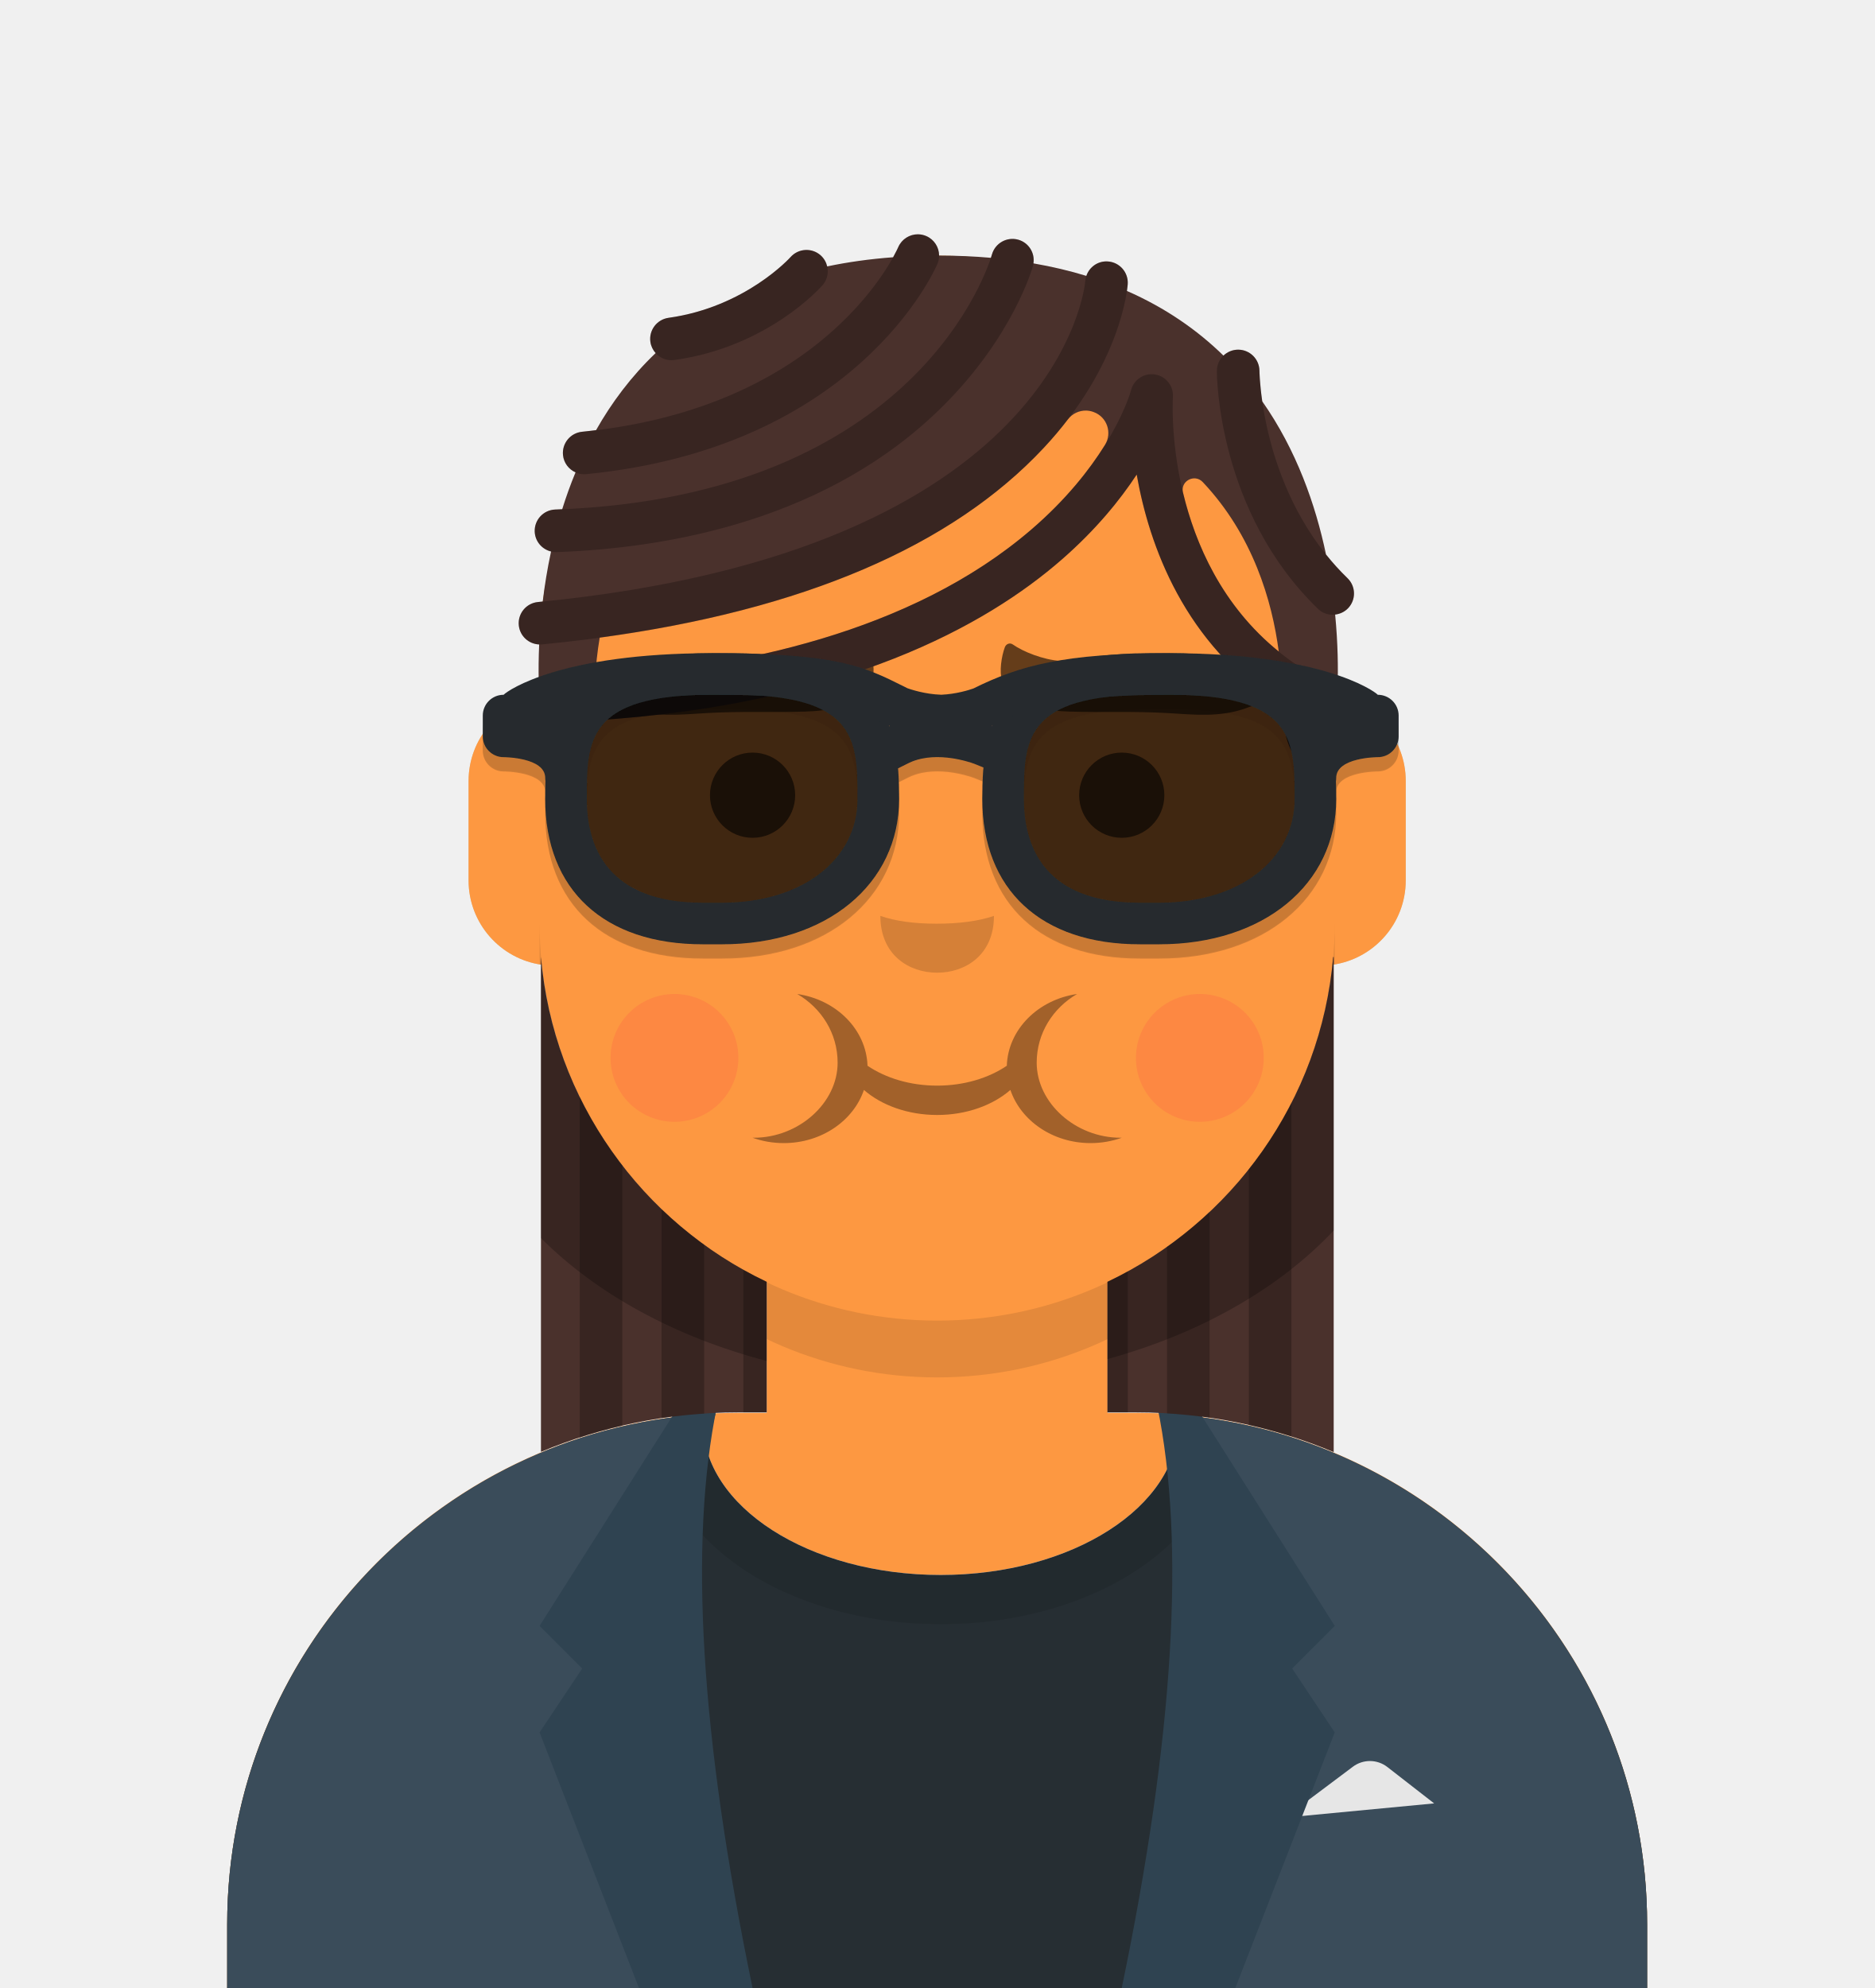
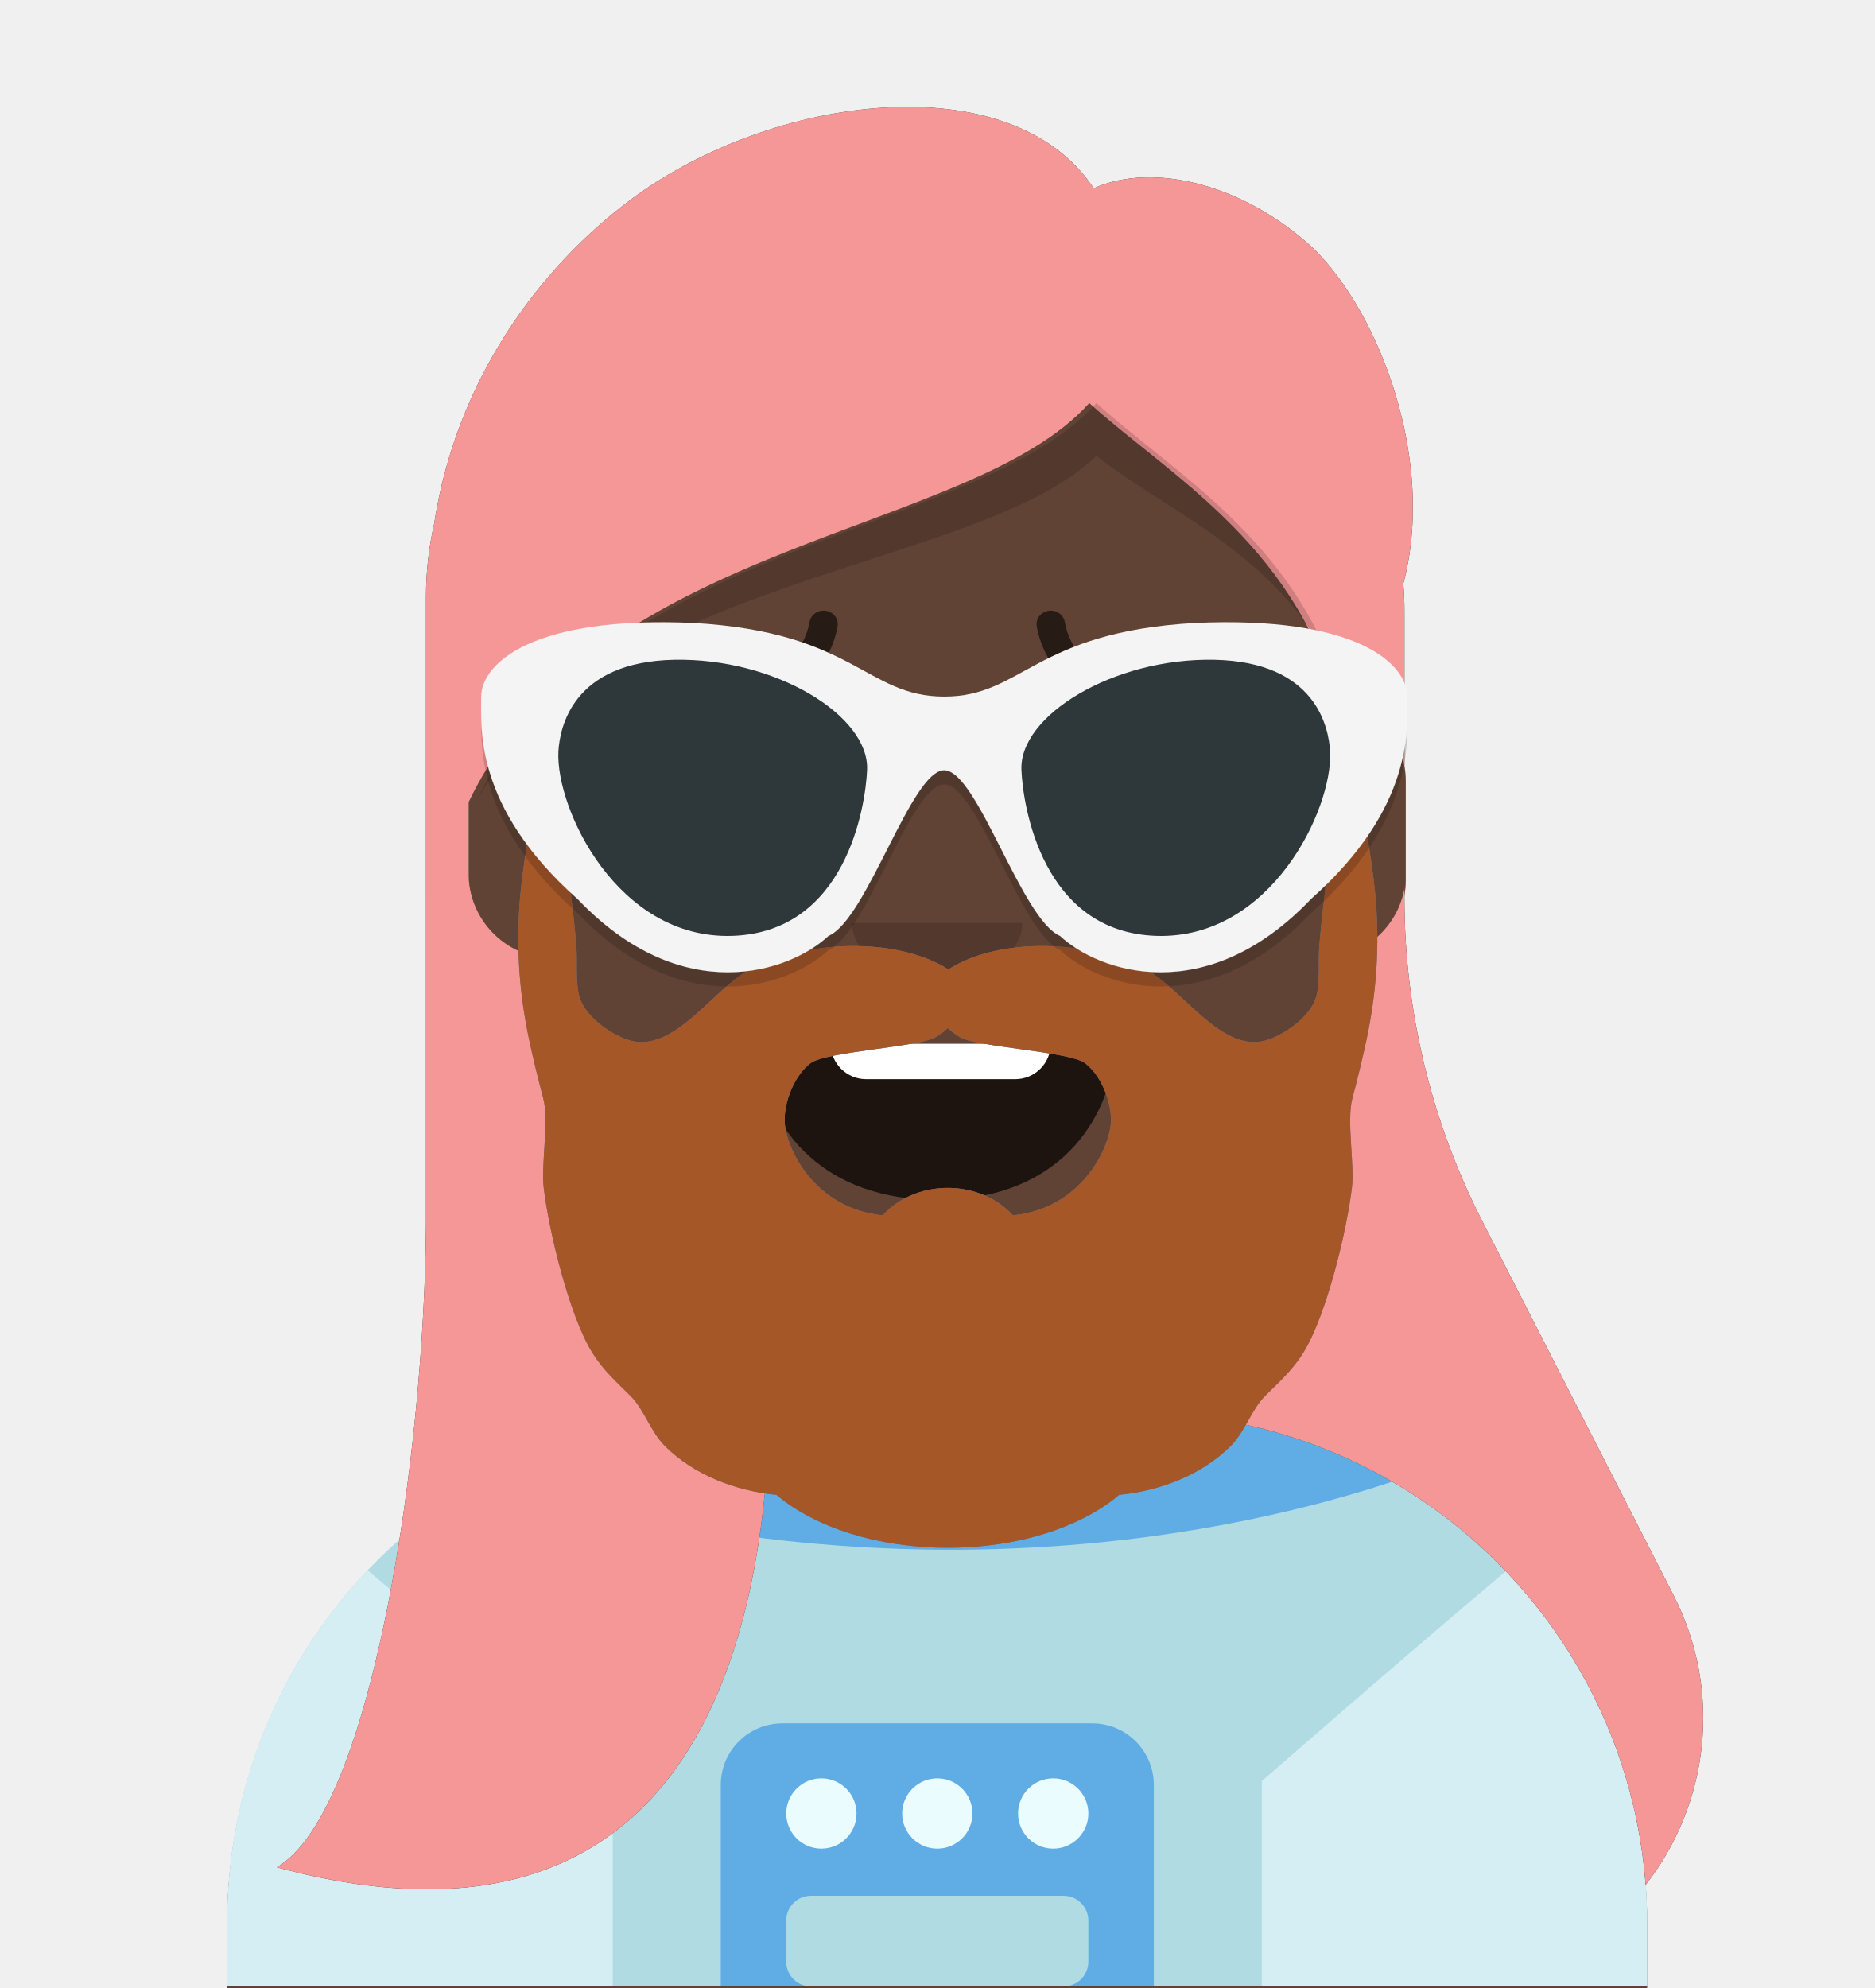
- <svg xmlns="http://www.w3.org/2000/svg" xmlns:xlink="http://www.w3.org/1999/xlink" width="264px" height="280px" viewBox="0 0 264 280" version="1.1">
+ <svg xmlns="http://www.w3.org/2000/svg" xmlns:ns2="http://design.blush" xmlns:xlink="http://www.w3.org/1999/xlink" width="264px" height="280px" viewBox="0 0 264 280" version="1.1">
  <defs>
    <path d="M100,0 C130.928,-5.68137151e-15 156,25.072 156,56 L156.001,62.166 C161.676,63.119 166,68.054 166,74 L166,88 C166,94.052 161.519,99.058 155.694,99.881 C153.628,119.686 141.238,136.422 124.001,144.61 L124,163 L128,163 C167.765,163 200,195.235 200,235 L200,244 L0,244 L0,235 C-4.86974701e-15,195.235 32.235,163 72,163 L76,163 L76,144.611 C58.763,136.422 46.372,119.687 44.305,99.881 C38.481,99.058 34,94.052 34,88 L34,74 C34,68.054 38.325,63.118 44,62.166 L44,56 C44,25.072 69.072,5.68137151e-15 100,0 Z" id="transparent_path-1" />
    <path d="M83,36.348 C83,52.629 105.162,65.828 132.5,65.828 C159.838,65.828 182,52.629 182,36.348 C182,34.985 181.845,33.645 181.544,32.331 C210.784,41.488 232,68.792 232,101.052 L232,110 L32,110 L32,101.052 C32,68.397 53.739,40.82 83.534,32.002 C83.182,33.421 83,34.871 83,36.348 Z" id="transparent_path-3" />
    <rect id="transparent_path-5" x="0" y="0" width="264" height="280" />
    <path d="M74,0 C114.869,0 148,33.131 148,74 L148,84.148 L148,197.608 C135.525,187.237 119.491,181 102,181 L102,181 L98,181 L98,162.611 C115.531,154.283 128.048,137.115 129.791,116.867 C135.569,116.002 140,111.019 140,105 L140,105 L140,92 C140,87.354 137.359,83.324 133.497,81.33 C132.724,81.05 131.952,80.748 131.181,80.426 C130.795,80.32 130.401,80.233 130,80.166 L130,80.166 L130,79.917 C117.224,74.234 104.878,63.071 96.11,47.885 C93.175,42.801 90.831,37.595 89.066,32.397 C80.431,42.941 67.745,53.602 52.342,62.495 C42.778,68.017 33.147,72.291 24,75.266 L24,137.247 C29.602,148.318 38.773,157.278 50,162.611 L50,162.611 L50,181 L46,181 C38.327,181 30.935,182.2 24,184.423 L24,230 C24,244.106 13.569,255.776 0,257.716 L0,74 C0,33.131 33.131,0 74,0 Z" id="transparent_path-7" />
  </defs>
  <g id="transparent_Avataaar/Default" stroke="none" stroke-width="1" fill="none" fill-rule="evenodd">
    <g id="transparent_Body" transform="translate(32, 36)">
      <mask id="transparent_mask-2" fill="white">
        <use xlink:href="#transparent_path-1" />
      </mask>
      <use fill="#D0C6AC" xlink:href="#transparent_path-1" />
-       <g id="transparent_Skin-Color" mask="url(#transparent_mask-2)" fill="#FD9841">
+       <g id="transparent_Skin-Color" mask="url(#transparent_mask-2)" fill="#614335">
        <g transform="translate(-32, 0)" id="transparent_Color">
          <rect x="0" y="0" width="264" height="244" />
        </g>
      </g>
      <path d="M44,94 C44,124.928 69.072,150 100,150 C130.928,150 156,124.928 156,94 L156,94 L156,102 C156,132.928 130.928,158 100,158 C69.072,158 44,132.928 44,102 Z" id="transparent_Neck-Shadow" fill-opacity="0.1" fill="#000000" mask="url(#transparent_mask-2)" />
    </g>
    <g id="transparent_Clothing" transform="translate(0, 170)">
-       <defs>
-         <path d="M67,1.348 C67,13.211 81.998,22.828 100.5,22.828 C119.002,22.828 134,13.211 134,1.348 C134,0.995 133.987,0.644 133.96,0.295 C170.936,3.325 200,34.294 200,72.052 L200,81 L0,81 L0,72.052 C-4.66584974e-15,33.952 29.593,2.764 67.047,0.219 C67.015,0.595 67,0.97 67,1.348 Z" id="blazer_shirt_path-1" />
-       </defs>
-       <g id="blazer_shirt_Clothing/Blazer-+-Shirt" stroke="none" stroke-width="1" fill="none" fill-rule="evenodd">
-         <g id="blazer_shirt_Shirt" transform="translate(32, 29)">
-           <mask id="blazer_shirt_mask-2" fill="white">
-             <use xlink:href="#blazer_shirt_path-1" />
-           </mask>
-           <use id="blazer_shirt_Clothes" fill="#E6E6E6" xlink:href="#blazer_shirt_path-1" />
-           <g id="blazer_shirt_Fabric-Color" mask="url(#blazer_shirt_mask-2)" fill="#262E33">
-             <g transform="translate(-32, -29)" id="blazer_shirt_🖍Color">
-               <rect x="0" y="0" width="264" height="110" />
-             </g>
-           </g>
-           <g id="blazer_shirt_Shadowy" opacity="0.6" mask="url(#blazer_shirt_mask-2)" fill="#000000" fill-opacity="0.16">
-             <g transform="translate(60, -25)" id="blazer_shirt_Hola-👋🏼">
-               <ellipse cx="40.5" cy="27.848" rx="39.635" ry="26.914" />
-             </g>
-           </g>
-         </g>
-         <g id="blazer_shirt_Blazer" transform="translate(32, 28)">
-           <path d="M64,40.5 C64,55.709 65.961,69.921 69.362,82.001 L0,82 L0,73.052 C-4.73779789e-15,34.365 30.512,2.804 68.785,1.122 C65.74,12.731 64,26.173 64,40.5 Z M200,73.052 L200,82 L131.638,82.001 C135.039,69.921 137,55.709 137,40.5 C137,26.194 135.265,12.771 132.229,1.174 C170.025,3.363 200,34.707 200,73.052 Z" id="blazer_shirt_Saco" fill="#3A4C5A" />
-           <path d="M149,58 L158.556,50.833 C159.999,49.751 161.988,49.768 163.412,50.876 L170,56 L170,56 L149,58 Z" id="blazer_shirt_Pocket-hanky" fill="#E6E6E6" />
-           <path d="M69,0 C65,19.333 66.667,46.667 74,82 L58,82 L44,46 L50,37 L44,31 L63,1 C65.028,0.369 67.028,0.036 69,0 Z" id="blazer_shirt_Wing" fill="#2F4351" />
-           <path d="M151,0 C147,19.333 148.667,46.667 156,82 L140,82 L126,46 L132,37 L126,31 L145,1 C147.028,0.369 149.028,0.036 151,0 Z" id="blazer_shirt_Wing" fill="#2F4351" transform="translate(141, 41) scale(-1, 1) translate(-141, -41) " />
+       <g id="astronaut_suit_Clothing/Astronaut suit" stroke="none" stroke-width="1" fill="none" fill-rule="evenodd">
+         <g id="astronaut_suit_Astronaut-suit" transform="translate(32, 22)">
+           <path d="M128,6.74 L124,6.74 L124.001,0.001 L76,0.001 L76,6.74 L72,6.74 C32.633,6.74 0.646,38.334 0.01,77.549 L-0,78.74 L-0,87.74 L200,87.74 L200,78.74 C200,38.975 167.765,6.74 128,6.74" id="astronaut_suit_Fill-1" fill="#B0DBE2" />
+           <path d="M180.225,29.205 C168.827,38.716 145.73,58.847 145.73,58.847 L145.73,87.74 L199.999,87.74 L199.999,78.74 C199.999,59.542 192.471,42.113 180.225,29.205" id="astronaut_suit_Fill-4" fill="#D4EEF4" />
+           <path d="M0.009,77.549 L0.001,78.74 L0.001,87.74 L54.31,87.74 L54.31,58.847 C54.31,58.847 31.178,38.686 19.791,29.184 C7.787,41.826 0.314,58.813 0.009,77.549" id="astronaut_suit_Fill-6" fill="#D4EEF4" />
+           <path d="M121.85,50.73 L78.189,50.73 C73.401,50.73 69.52,54.612 69.52,59.4 L69.52,87.774 L130.52,87.774 L130.52,59.4 C130.52,54.612 126.638,50.73 121.85,50.73" id="astronaut_suit_Fill-8" fill="#60ADE6" ns2:color="Top-500" />
+           <path d="M83.694,58.473 C80.96,58.473 78.745,60.689 78.745,63.422 C78.745,66.156 80.96,68.371 83.694,68.371 C86.427,68.371 88.642,66.156 88.642,63.422 C88.642,60.689 86.427,58.473 83.694,58.473" id="astronaut_suit_Fill-10" fill="#EBFCFF" />
+           <path d="M100.02,58.473 C97.287,58.473 95.071,60.689 95.071,63.422 C95.071,66.156 97.287,68.371 100.02,68.371 C102.753,68.371 104.969,66.156 104.969,63.422 C104.969,60.689 102.753,58.473 100.02,58.473" id="astronaut_suit_Fill-12" fill="#EBFCFF" />
+           <path d="M116.346,58.473 C113.614,58.473 111.397,60.689 111.397,63.422 C111.397,66.156 113.614,68.371 116.346,68.371 C119.08,68.371 121.296,66.156 121.296,63.422 C121.296,60.689 119.08,58.473 116.346,58.473" id="astronaut_suit_Fill-14" fill="#EBFCFF" />
+           <path d="M117.811,87.774 L82.229,87.774 C80.304,87.774 78.744,86.214 78.744,84.29 L78.744,78.497 C78.744,76.572 80.304,75.011 82.229,75.011 L117.811,75.011 C119.736,75.011 121.296,76.572 121.296,78.497 L121.296,84.29 C121.296,86.214 119.736,87.774 117.811,87.774" id="astronaut_suit_Fill-16" fill="#B0DBE2" />
+           <path d="M164.361,16.604 C153.687,10.344 141.267,6.741 128,6.741 L124,6.741 L124.001,-0 L76,-0 L76,6.741 L72,6.741 C59.006,6.741 46.827,10.2 36.303,16.221 C95.548,34.511 143.322,23.61 164.361,16.604" id="astronaut_suit_Fill-18" fill="#60ADE6" ns2:color="Top-500" />
        </g>
      </g>
    </g>
    <g id="transparent_Face" transform="translate(76, 82)" fill="#000000">
      <g id="transparent_Mouth" transform="translate(2, 52)">
-         <g id="eating_Mouth/Eating" stroke="none" stroke-width="1" fill="none" fill-rule="evenodd">
-           <g id="eating_Om-Nom-Nom" opacity="0.6" transform="translate(28, 6)" fill="#000000" fill-opacity="0.6">
-             <path d="M45.706,0 C42.34,1.959 40.02,5.495 40.02,9.677 C40.02,15.345 45.493,20.245 51.823,20.245 C51.882,20.245 51.941,20.245 52,20.244 C50.642,20.732 49.16,21 47.608,21 C42.286,21 37.787,17.847 36.314,13.514 C33.84,15.669 30.138,17.039 26,17.039 C21.862,17.039 18.16,15.669 15.685,13.513 C14.213,17.847 9.714,21 4.392,21 C2.84,21 1.358,20.732 0,20.244 C0.059,20.245 0.118,20.245 0.177,20.245 C6.507,20.245 11.98,15.345 11.98,9.677 C11.98,5.495 9.66,1.959 6.294,0 C11.792,0.797 16.017,4.995 16.191,10.105 C18.754,11.842 22.205,12.906 26,12.906 C29.795,12.906 33.246,11.842 35.81,10.106 C35.983,4.995 40.208,0.797 45.706,0 Z" id="eating_Delicious" />
-           </g>
-           <circle id="eating_Redish" fill-opacity="0.2" fill="#FF4646" cx="17" cy="15" r="9" />
-           <circle id="eating_Redish" fill-opacity="0.2" fill="#FF4646" cx="91" cy="15" r="9" />
+         <g id="big_smile_Mouth/Big Smile" stroke="none" stroke-width="1" fill="none" fill-rule="evenodd">
+           <path d="M29,15.609 C30.41,25.231 38.062,35 54,35 C69.938,35 77.646,25.183 79,14.739 C79.101,14.34 78.775,13 76.826,13 C56.838,13 41.74,13 31.174,13 C29.383,13 28.87,14.24 29,15.609 Z" id="big_smile_Mouth" fill-opacity=".7" fill="#000" />
+           <path d="M70,13 C70,15.761 67.761,18 65,18 L44,18 C41.239,18 39,15.761 39,13 L70,13 Z" id="big_smile_Path" fill="#FFF" />
        </g>
      </g>
      <g id="transparent_Nose" transform="translate(28, 40)" fill-opacity="0.16">
-         <g id="small_Nose/Small" stroke="none" stroke-width="1" fill="none" fill-rule="evenodd">
-           <path d="M20,7 C20,12.523 24.047,15 28,15 C31.953,15 36,12.523 36,7 C33.833,7.732 31.141,8.098 27.924,8.098 C24.741,8.098 22.099,7.732 20,7 Z" id="small_Nose" fill-opacity=".16" fill="#000" />
+         <g id="default_Nose/Default" stroke="none" stroke-width="1" fill="none" fill-rule="evenodd" fill-opacity="0.16">
+           <path d="M16,8 C16,12.418 21.373,16 28,16 L28,16 C34.627,16 40,12.418 40,8" id="default_Nose" fill="#000000" />
        </g>
      </g>
      <g id="transparent_Eyes" transform="translate(0, 8)">
-         <g id="default_Eyes/Default-😀" stroke="none" stroke-width="1" fill="none" fill-rule="evenodd" fill-opacity="0.6">
-           <circle id="default_Eye" fill="#000000" cx="30" cy="22" r="6" />
-           <circle id="default_Eye" fill="#000000" cx="82" cy="22" r="6" />
+         <g id="x_dizzy_Eyes/X-Dizzy-😵" stroke="none" stroke-width="1" fill="none" fill-rule="evenodd" fill-opacity="0.6">
+           <path d="M23.5,13.3 L29,18.799 L34.5,13.3 C34.9,12.9 35.6,12.9 36.1,13.3 L37.7,14.9 C38.1,15.3 38.1,16 37.7,16.5 L32.2,22 L37.7,27.5 C38.1,27.9 38.1,28.6 37.7,29.1 L36.1,30.7 C35.7,31.1 35,31.1 34.5,30.7 L29,25.2 L23.5,30.7 C23.1,31.1 22.4,31.1 21.9,30.7 L20.3,29.1 C19.9,28.7 19.9,28 20.3,27.5 L25.799,22 L20.3,16.5 C19.9,16 19.9,15.3 20.3,14.9 L21.9,13.3 C22.3,12.9 23,12.9 23.5,13.3 Z" id="x_dizzy_Eye" fill="#000000" fill-rule="nonzero" />
+           <path d="M77.5,13.3 L83,18.799 L88.5,13.3 C88.9,12.9 89.6,12.9 90.1,13.3 L91.7,14.9 C92.1,15.3 92.1,16 91.7,16.5 L86.2,22 L91.7,27.5 C92.1,27.9 92.1,28.6 91.7,29.1 L90.1,30.7 C89.7,31.1 89,31.1 88.5,30.7 L83,25.2 L77.5,30.7 C77.1,31.1 76.4,31.1 75.9,30.7 L74.3,29.1 C73.9,28.7 73.9,28 74.3,27.5 L79.799,22 L74.3,16.5 C73.9,16 73.9,15.3 74.3,14.9 L75.9,13.3 C76.3,12.9 77,12.9 77.5,13.3 Z" id="x_dizzy_Eye" fill="#000000" fill-rule="nonzero" />
        </g>
      </g>
      <g id="transparent_Eyebrow" fill-opacity="0.6">
-         <g id="flat_natural_Eyebrow/Natural/Flat-Natural" stroke="none" stroke-width="1" fill="none" fill-rule="evenodd" fill-opacity="0.6">
-           <path d="M38.569,10.702 C33.587,11.238 28.655,11.134 23.656,11.101 C19.823,11.076 15.92,10.689 12.325,12.509 C11.636,12.857 7.877,14.945 8.003,16.011 C8.104,16.863 12.013,18.064 12.717,18.284 C16.428,19.445 19.924,18.928 23.687,18.57 C28.302,18.132 32.914,18.175 37.532,17.874 C40.642,17.672 45.422,16.977 46.829,13.148 C47.253,11.995 46.815,9.734 46.307,8.506 C46.105,8.018 45.563,7.85 45.169,8.149 C43.756,9.222 40.985,10.443 38.569,10.702" id="flat_natural_Fill-10" fill="#000000" transform="translate(27.5, 13.5) rotate(2) translate(-27.5, -13.5) " />
-           <path d="M95.569,10.702 C90.587,11.238 85.655,11.134 80.656,11.101 C76.823,11.076 72.92,10.689 69.325,12.509 C68.636,12.857 64.877,14.945 65.003,16.011 C65.104,16.863 69.013,18.064 69.717,18.284 C73.428,19.445 76.924,18.928 80.687,18.57 C85.302,18.132 89.914,18.175 94.532,17.874 C97.642,17.672 102.422,16.977 103.829,13.148 C104.253,11.995 103.815,9.734 103.307,8.506 C103.105,8.018 102.563,7.85 102.169,8.149 C100.756,9.222 97.985,10.443 95.569,10.702" id="flat_natural_Fill-10" fill="#000000" transform="translate(84.5, 13.5) scale(-1, 1) rotate(2) translate(-84.5, -13.5) " />
+         <g id="sad_concerned_Eyebrow/Outline/Sad-Concerned" stroke="none" stroke-width="1" fill="none" fill-rule="evenodd" fill-opacity="0.6">
+           <path d="M15.973,19.409 C17.452,11.02 30.062,5.228 39.211,8.977 C40.225,9.393 41.402,8.946 41.838,7.978 C42.274,7.01 41.805,5.889 40.79,5.473 C29.346,0.783 13.955,7.852 12.028,18.776 C11.845,19.815 12.579,20.799 13.669,20.973 C14.758,21.148 15.789,20.448 15.973,19.409 Z" id="sad_concerned_Eyebrow" fill="#000000" fill-rule="nonzero" transform="translate(27.00041, 12.5) scale(-1, -1) translate(-27.00041, -12.5) " />
+           <path d="M73.973,19.409 C75.452,11.02 88.062,5.228 97.211,8.977 C98.225,9.393 99.402,8.946 99.838,7.978 C100.274,7.01 99.805,5.889 98.79,5.473 C87.346,0.783 71.955,7.852 70.028,18.776 C69.845,19.815 70.579,20.799 71.669,20.973 C72.758,21.148 73.789,20.448 73.973,19.409 Z" id="sad_concerned_Eyebrow" fill="#000000" fill-rule="nonzero" transform="translate(85.00041, 12.5) scale(1, -1) translate(-85.00041, -12.5) " />
        </g>
      </g>
    </g>
    <g id="transparent_Top">
-       <defs id="twist_long_hair_2_defs6">
-         <filter id="twist_long_hair_2_hairstyletwist-long-hair-2-filter-3">
-           <feColorMatrix in="SourceGraphic" values="0 0 0 0 0 0 0 0 0 0 0 0 0 0 0 0 0 0 0.24 0" id="twist_long_hair_2_feColorMatrix2" />
-         </filter>
-         <path d="M264,0 L264,280 L232,280 L232,271 C232,231.235 199.765,199 160,199 L160,199 L156,199 L156.001,180.61 C173.531,172.282 186.048,155.114 187.791,134.867 C193.569,134.003 198,129.019 198,123 L198,123 L198,110 C198,104.054 193.676,99.119 188.001,98.166 L188,92 C188,61.072 162.928,36 132,36 C101.072,36 76,61.072 76,92 L76,92 L76,98.166 C70.325,99.118 66,104.054 66,110 L66,110 L66,123 C66,129.019 70.431,134.003 76.209,134.867 C77.952,155.115 90.469,172.283 108,180.611 L108,199 L104,199 C64.633,199 32.645,230.594 32.01,269.809 L32,271 L32,280 L0,280 L0,0 L264,0 Z" id="twist_long_hair_2_hairstyletwist-long-hair-2-path-1" />
+       <defs>
+         <path d="M115.047,11.522 C123.697,7.681 136.518,11.182 146,20 C155.566,29.416 163.201,50.2 158.657,67.207 C158.762,68.471 158.815,69.75 158.815,71.041 L158.815,92.892 C157.934,87.918 153.989,84.003 149,83.166 L149,83 C142.963,61.462 125.227,51.578 114.427,41.775 C97.707,60.484 45.874,60.736 27.545,96.893 L27,98 L27,108 C27,114.019 31.431,119.003 37.209,119.867 C38.952,140.115 51.469,157.283 69,165.611 L68.999,166 C68.999,166 69,166 69,166 C71.93,209.855 62.358,264.797 0,248 C13.642,240.016 20.847,188.781 21.001,157.287 L21,69.046 C21,65.518 21.397,62.082 22.15,58.781 C25.201,38.737 36.773,22.813 50,13 C69.905,-1.76 103.442,-6.018 115.047,11.522 Z M158.815,110.108 L158.815,111.47 C158.815,127.299 162.573,142.901 169.778,156.994 L196.727,209.701 C203.69,223.321 201.645,239.175 192.789,250.471 C189.995,213.661 159.522,184.587 122.135,184.009 L121,184 L117,183.999 L117.001,165.61 C134.531,157.282 147.048,140.115 148.791,119.868 C153.877,119.107 157.921,115.152 158.815,110.108 Z" id="straight_1_path-1" />
      </defs>
-       <g id="twist_long_hair_2_Hairstyle/Twist Long hair 2" stroke="none" stroke-width="1" fill="none" fill-rule="evenodd" transform="translate(-1, 0)">
-         <g id="twist_long_hair_2_template-for-hairstyles" opacity=".184" transform="translate(1, 0)">
-           <mask id="twist_long_hair_2_hairstyletwist-long-hair-2-mask-2" fill="#fff">
-             <use xlink:href="#twist_long_hair_2_hairstyletwist-long-hair-2-path-1" id="twist_long_hair_2_use8" />
+       <g id="straight_1_Top/Long-Hair/Straight" stroke="none" stroke-width="1" fill="none" fill-rule="evenodd">
+         <g id="straight_1_Hair" transform="translate(39, 15)">
+           <mask id="straight_1_mask-2" fill="white">
+             <use xlink:href="#straight_1_path-1" />
          </mask>
-           <g id="twist_long_hair_2_Mask-Hair" />
-         </g>
-         <path id="twist_long_hair_2_Hair-Color" d="M 56.801 0.801 C 55.634 0.792 54.517 1.47 54.021 2.605 C 53.967 2.73 53.732 3.244 53.295 4.033 C 49.988 4.278 46.898 4.716 44.01 5.322 C 43.872 4.734 43.563 4.179 43.076 3.75 C 41.835 2.659 39.94 2.78 38.844 4.016 C 38.782 4.086 32.49 11.056 21.666 12.564 C 20.025 12.792 18.878 14.308 19.107 15.949 C 19.192 16.561 19.464 17.099 19.846 17.527 C 16.389 20.83 13.637 24.524 11.457 28.381 C 10.804 28.461 10.158 28.545 9.488 28.611 C 7.839 28.774 6.636 30.244 6.799 31.893 C 6.908 33.004 7.613 33.902 8.564 34.328 C 7.846 36.057 7.225 37.795 6.686 39.521 C 6.359 39.535 6.038 39.552 5.707 39.564 C 4.052 39.622 2.756 41.011 2.814 42.668 C 2.863 44.046 3.838 45.167 5.117 45.473 C 4.589 47.917 4.211 50.284 3.943 52.521 C 3.715 52.543 3.496 52.571 3.268 52.592 C 1.619 52.753 0.412 54.218 0.572 55.867 C 0.719 57.38 1.966 58.511 3.443 58.566 C 3.358 60.459 3.348 62.158 3.377 63.615 C 1.743 63.683 0.459 65.046 0.5 66.688 C 0.544 68.344 1.899 69.641 3.578 69.609 C 3.676 69.606 3.771 69.601 3.869 69.598 C 5.349 77.451 10.11 77.348 11.076 69.275 C 46.506 67.037 66.444 55.878 77.084 46.578 C 81.877 42.39 85.254 38.224 87.607 34.641 C 89.339 44.518 94.27 58.576 108.072 67.246 C 108.414 76.853 113.383 77.976 115.207 70.633 L 115.211 70.633 C 116.369 70.633 117.471 69.957 117.963 68.828 C 118.625 67.309 117.93 65.543 116.412 64.881 C 116.235 64.803 116.072 64.717 115.898 64.639 C 115.985 62.051 115.957 58.479 115.557 54.355 C 116.221 54.278 116.865 53.996 117.367 53.479 C 118.52 52.289 118.49 50.389 117.301 49.236 C 116.194 48.163 115.188 47.045 114.271 45.902 C 112.794 38.861 110.096 31.179 105.289 24.324 C 104.919 21.759 104.896 20.123 104.895 20.047 C 104.893 18.391 103.551 17.049 101.895 17.049 C 101.092 17.049 100.364 17.37 99.826 17.885 C 96.165 14.306 91.69 11.174 86.229 8.777 C 86.311 8.223 86.337 7.89 86.342 7.818 C 86.452 6.165 85.202 4.735 83.549 4.625 C 82.154 4.525 80.939 5.399 80.516 6.658 C 78.186 5.943 75.701 5.353 73.059 4.895 C 73.286 3.419 72.394 1.977 70.922 1.561 C 69.33 1.113 67.674 2.04 67.221 3.629 C 67.199 3.703 67.148 3.869 67.068 4.111 C 64.747 3.907 62.317 3.8 59.773 3.797 C 59.772 2.638 59.095 1.537 57.963 1.047 C 57.584 0.883 57.19 0.804 56.801 0.801 z M 80.498 25.629 C 80.828 25.637 81.161 25.697 81.484 25.814 C 81.504 25.821 81.523 25.829 81.543 25.836 C 83.436 26.524 84.19 28.777 83.125 30.486 C 80.985 33.918 77.704 38.132 72.771 42.375 C 55.824 56.951 31.291 61.896 11.336 63.242 C 11.434 61.545 11.627 59.641 11.969 57.604 C 40.514 53.741 61.562 44.763 74.555 30.836 C 75.804 29.497 76.917 28.171 77.914 26.869 C 78.541 26.051 79.508 25.604 80.498 25.629 z M 95.938 35.188 C 96.282 35.233 96.623 35.393 96.908 35.695 C 103.974 43.179 106.68 52.426 107.613 59.562 C 99.596 53.072 95.853 44.376 94.125 37.164 C 93.834 35.951 94.903 35.052 95.938 35.188 z M 3.695 102.596 L 3.695 172.289 C 12.246 168.707 21.635 166.729 31.486 166.729 L 35.486 166.729 L 35.486 148.34 C 17.955 140.012 5.438 122.844 3.695 102.596 z M 115.279 102.596 C 113.536 122.843 101.018 140.01 83.488 148.338 L 83.486 166.729 L 87.486 166.729 C 97.366 166.729 106.781 168.722 115.352 172.322 L 115.352 102.596 L 115.279 102.596 z " transform="translate(73.5,32.2)" fill="#4A312C" />
-         <path d="m 82.656,202.479 c 1.964,-0.641 3.965,-1.196 6,-1.668 v -36.673 c -2.309,-2.987 -4.326,-6.212 -6,-9.635 z" id="twist_long_hair_2_Fill-8" fill-opacity="0.24" fill="#000000" />
-         <path d="m 105.703,198.928 h 3.285 v -18.389 c -1.116,-0.53 -2.211,-1.097 -3.285,-1.697 z" id="twist_long_hair_2_Fill-10" fill-opacity="0.24" fill="#000000" />
-         <path d="m 100.18,175.309 c -2.115,-1.531 -4.122,-3.203 -6,-5.008 v 29.435 c 1.973,-0.297 3.978,-0.496 6,-0.63 z" id="twist_long_hair_2_Fill-12" fill-opacity="0.24" fill="#000000" />
-         <path d="m 159.853,179.069 c -0.939,0.516 -1.894,1.009 -2.865,1.47 l -0.001,18.389 h 2.866 z" id="twist_long_hair_2_Fill-14" fill-opacity="0.24" fill="#000000" />
-         <path d="m 171.376,199.685 v -28.994 c -1.882,1.772 -3.887,3.416 -6,4.917 v 23.467 c 2.023,0.122 4.025,0.324 6,0.61" id="twist_long_hair_2_Fill-16" fill-opacity="0.24" fill="#000000" />
-         <path d="m 182.9,155.331 c -1.693,3.32 -3.705,6.448 -6,9.345 v 36.042 c 2.033,0.459 4.036,0.996 6,1.624 z" id="twist_long_hair_2_Fill-18" fill-opacity="0.24" fill="#000000" />
-         <path d="m 108.987,191.684 v -11.145 c -17.531,-8.328 -30.048,-25.496 -31.791,-45.744 v 39.588 c 7.804,7.823 18.857,13.919 31.791,17.301" id="twist_long_hair_2_Fill-20" fill-opacity="0.24" fill="#000000" />
-         <path d="m 188.851,173.315 v -38.52 h -0.072 c -1.743,20.248 -14.261,37.416 -31.791,45.744 v 10.876 c 13.094,-3.589 24.207,-9.963 31.863,-18.1" id="twist_long_hair_2_Fill-22" fill-opacity="0.24" fill="#000000" />
-         <path d="m 189.911,97.081 c -25.209,-10.982 -23.775,-39.972 -23.702,-41.196 0.097,-1.544 -0.998,-2.902 -2.526,-3.144 -1.532,-0.246 -2.992,0.722 -3.376,2.22 -0.026,0.097 -2.63,9.807 -14.035,19.615 -19.268,16.573 -48.347,20.695 -69.349,21.235 -1.657,0.042 -2.965,1.42 -2.923,3.076 0.044,1.656 1.398,2.954 3.077,2.922 40.156,-1.032 62.138,-13.093 73.506,-23.029 4.793,-4.189 8.171,-8.356 10.524,-11.938 1.96,11.181 8.015,27.727 26.408,35.74 0.39,0.17 0.796,0.25 1.196,0.25 1.158,0 2.261,-0.673 2.752,-1.802 0.662,-1.519 -0.033,-3.287 -1.552,-3.949" id="twist_long_hair_2_path26" fill-opacity="0.24" fill="#000000" />
-         <path d="m 77.055,90.777 c 0.097,0 0.195,-0.004 0.293,-0.014 32.718,-3.178 56.507,-12.507 70.706,-27.727 10.915,-11.7 11.758,-22.562 11.788,-23.018 0.11,-1.654 -1.14,-3.083 -2.793,-3.194 -1.662,-0.118 -3.084,1.14 -3.193,2.793 -0.026,0.38 -3.389,38.016 -77.088,45.174 -1.649,0.16 -2.856,1.627 -2.695,3.276 0.15,1.55 1.456,2.71 2.982,2.71" id="twist_long_hair_2_path28" fill-opacity="0.24" fill="#000000" />
-         <path d="m 79.312,77.763 c 0.036,0 0.072,0 0.107,-0.002 15.993,-0.564 38.427,-4.604 54.487,-20.652 9.745,-9.736 12.48,-19.259 12.592,-19.659 0.444,-1.593 -0.486,-3.24 -2.077,-3.688 -1.591,-0.449 -3.247,0.479 -3.7,2.067 -0.398,1.393 -10.337,34.131 -61.513,35.936 -1.656,0.058 -2.951,1.448 -2.892,3.104 0.057,1.62 1.388,2.894 2.996,2.894" id="twist_long_hair_2_path30" fill-opacity="0.24" fill="#000000" />
-         <g filter="url(#twist_long_hair_2_hairstyletwist-long-hair-2-filter-3)" id="twist_long_hair_2_Group-12" transform="translate(74,32)">
-           <g transform="translate(6,0.6103)" id="twist_long_hair_2_g34">
-             <path d="m 3.28,34.187 c 0.098,0 0.198,-0.004 0.298,-0.015 37.976,-3.744 49.005,-28.553 49.456,-29.608 0.65,-1.519 -0.054,-3.273 -1.571,-3.928 -1.515,-0.656 -3.28,0.045 -3.941,1.559 -0.403,0.922 -10.253,22.627 -44.533,26.007 -1.649,0.162 -2.854,1.631 -2.691,3.279 0.152,1.549 1.458,2.706 2.982,2.706" id="twist_long_hair_2_path32" fill="#351f0d" />
+           <use fill="#272C2E" xlink:href="#straight_1_path-1" />
+           <g id="straight_1_Hair-Color" mask="url(#straight_1_mask-2)" fill="#F59797">
+             <g transform="translate(-39, -15)" id="straight_1_Color">
+               <rect x="0" y="0" width="264" height="280" />
+             </g>
          </g>
        </g>
-         <path d="m 95.575,50.736 c 0.138,0 0.277,-0.01 0.418,-0.029 13.121,-1.828 20.552,-10.18 20.862,-10.535 1.087,-1.245 0.96,-3.129 -0.28,-4.222 -1.241,-1.09 -3.135,-0.97 -4.231,0.265 -0.062,0.071 -6.355,7.042 -17.179,8.549 -1.641,0.229 -2.786,1.744 -2.557,3.386 0.209,1.5 1.494,2.586 2.967,2.586" id="twist_long_hair_2_Fill-13" fill-opacity="0.24" fill="#000000" />
-         <path d="m 188.713,86.59 c 0.783,0 1.565,-0.305 2.154,-0.912 1.154,-1.19 1.123,-3.089 -0.066,-4.242 -12.174,-11.801 -12.404,-28.94 -12.406,-29.19 -0.002,-1.656 -1.345,-2.996 -3,-2.996 -1.658,0 -3,1.343 -3,3 0,0.804 0.162,19.857 14.23,33.494 0.583,0.565 1.336,0.846 2.088,0.846" id="twist_long_hair_2_Fill-15" fill-opacity="0.24" fill="#000000" />
-         <g id="twist_long_hair_2_Facial-Hair" transform="translate(49, 72)" />
-         <g id="twist_long_hair_2_Accessory" transform="translate(62, 85)">
+         <path d="M188.685,96.921 L188.952,97.836 L188.761,97.268 C182.509,79.124 165.091,72.606 154.43,64.208 C137.535,80.607 84.823,80.665 67,113 C84.823,75.738 137.539,75.673 154.432,56.775 C165.044,66.413 182.367,76.129 188.685,96.921 Z M188.952,97.836 L188.959,97.857 L189,98 L189,98 L188.952,97.836 Z" id="straight_1_Shadow" fill-opacity="0.16" fill="#000000" />
+         <g id="straight_1_Facial-Hair" transform="translate(49, 72)">
          <defs>
-             <filter x="-3.1%" y="-9.8%" width="106.2%" height="119.5%" filterUnits="objectBoundingBox" id="wayfarers_filter-1">
+             <path d="M65.18,77.737 C67.363,76.105 80.407,75.479 82.758,74.089 C83.492,73.655 84.061,73.216 84.5,72.78 C84.939,73.216 85.509,73.655 86.242,74.089 C88.593,75.479 101.637,76.105 103.82,77.737 C106.03,79.391 107.644,83.185 107.467,86.151 C107.255,89.71 103.361,98.203 93.672,99.181 C91.558,96.828 88.237,95.31 84.5,95.31 C80.763,95.31 77.442,96.828 75.328,99.181 C65.639,98.203 61.745,89.71 61.533,86.151 C61.357,83.185 62.97,79.391 65.18,77.737 M103.142,94.906 C103.143,94.906 103.145,94.905 103.146,94.905 C103.144,94.905 103.143,94.906 103.142,94.906 M65.845,94.901 C65.849,94.903 65.857,94.906 65.862,94.908 C65.857,94.906 65.851,94.903 65.845,94.901 M144.863,55.985 C144.474,50.03 143.278,44.152 142.234,38.286 C141.953,36.707 140.424,26 139.735,26 C139.502,35.109 138.702,44.08 137.67,53.139 C137.361,55.848 137.038,58.556 136.825,61.274 C136.654,63.47 136.96,66.122 136.428,68.246 C135.749,70.952 132.348,73.478 129.703,74.411 C123.103,76.737 117.598,67.108 111.961,64.291 C104.643,60.635 92.064,59.764 84.582,64.53 C76.936,59.764 64.357,60.635 57.039,64.291 C51.402,67.108 45.897,76.737 39.297,74.411 C36.652,73.478 33.25,70.952 32.572,68.246 C32.04,66.122 32.346,63.47 32.175,61.274 C31.962,58.556 31.639,55.848 31.33,53.139 C30.298,44.08 29.497,35.109 29.265,26 C28.576,26 27.047,36.707 26.766,38.286 C25.722,44.152 24.526,50.03 24.138,55.985 C23.739,62.105 24.215,68.167 25.47,74.163 C26.069,77.028 26.769,79.876 27.519,82.704 C28.353,85.847 27.199,91.966 27.572,95.192 C28.279,101.296 31.154,113.2 34.383,118.451 C35.944,120.989 37.773,122.574 39.816,124.619 C41.783,126.588 42.604,129.64 44.726,131.737 C48.682,135.645 54.446,137.971 60.366,138.543 C65.677,143.05 74.506,146 84.5,146 C94.495,146 103.323,143.05 108.635,138.543 C114.554,137.971 120.318,135.645 124.274,131.737 C126.396,129.64 127.217,126.588 129.184,124.619 C131.226,122.574 133.056,120.989 134.617,118.451 C137.846,113.2 140.721,101.296 141.428,95.192 C141.801,91.966 140.647,85.847 141.481,82.704 C142.232,79.876 142.931,77.028 143.531,74.163 C144.785,68.167 145.261,62.105 144.863,55.985 Z" id="beard_magestic_path-1" />
+           </defs>
+           <g id="beard_magestic_Facial-Hair/Beard-Magestic" stroke="none" stroke-width="1" fill="none" fill-rule="evenodd">
+             <mask id="beard_magestic_mask-2" fill="white">
+               <use xlink:href="#beard_magestic_path-1" />
+             </mask>
+             <use id="beard_magestic_Glorious-Beard" fill="#5E7AA9" xlink:href="#beard_magestic_path-1" />
+             <g id="beard_magestic_Facial-Hair-Color" mask="url(#beard_magestic_mask-2)" fill="#A55728">
+               <rect id="beard_magestic_Color" x="0" y="0" width="168" height="152" />
+             </g>
+           </g>
+         </g>
+         <g id="straight_1_Accessory" transform="translate(62, 85)">
+           <defs>
+             <filter x="-3.0%" y="-8.0%" width="106.1%" height="116.0%" filterUnits="objectBoundingBox" id="kurt_filter-1">
              <feOffset dx="0" dy="2" in="SourceAlpha" result="shadowOffsetOuter1" />
-               <feColorMatrix values="0 0 0 0 0   0 0 0 0 0   0 0 0 0 0  0 0 0 0.2 0" type="matrix" in="shadowOffsetOuter1" result="shadowMatrixOuter1" />
+               <feColorMatrix values="0 0 0 0 0   0 0 0 0 0   0 0 0 0 0  0 0 0 0.16 0" type="matrix" in="shadowOffsetOuter1" result="shadowMatrixOuter1" />
              <feMerge>
                <feMergeNode in="shadowMatrixOuter1" />
                <feMergeNode in="SourceGraphic" />
              </feMerge>
            </filter>
-             <linearGradient x1="50%" y1="0%" x2="50%" y2="100%" id="wayfarers_linearGradient-2">
-               <stop stop-color="#FFFFFF" stop-opacity="0.5" offset="0%" />
-               <stop stop-color="#000000" stop-opacity="0.5" offset="70.506%" />
-             </linearGradient>
-             <path d="M44.918,17.571 C44.918,27.274 36.668,35.143 22.92,35.143 L20.17,35.143 C6.423,35.143 0.923,27.271 0.923,17.571 L0.923,17.571 C0.923,7.866 2.207,0 21.455,0 L24.386,0 C43.634,0 44.918,7.866 44.918,17.571 L44.918,17.571 Z" id="wayfarers_path-3" />
-             <path d="M106.486,17.571 C106.486,27.274 98.239,35.143 84.489,35.143 L81.739,35.143 C67.991,35.143 62.491,27.271 62.491,17.571 L62.491,17.571 C62.491,7.866 63.775,0 83.023,0 L85.955,0 C105.199,0 106.486,7.866 106.486,17.571 L106.486,17.571 Z" id="wayfarers_path-4" />
          </defs>
-           <g id="wayfarers_Top/_Resources/Wayfarers" stroke="none" stroke-width="1" fill="none" fill-rule="evenodd">
-             <g id="wayfarers_Wayfarers" filter="url(#wayfarers_filter-1)" transform="translate(7, 7)" fill-rule="nonzero">
-               <g id="wayfarers_Shades" transform="translate(10.79546, 2.928571)">
-                 <g id="wayfarers_Shade">
-                   <use fill-opacity="0.7" fill="#000000" xlink:href="#wayfarers_path-3" />
-                   <use fill="url(#linearGradient-2)" style="mix-blend-mode: screen;" xlink:href="#wayfarers_path-3" />
-                 </g>
-                 <g id="wayfarers_Shade">
-                   <use fill-opacity="0.7" fill="#000000" xlink:href="#wayfarers_path-4" />
-                   <use fill="url(#linearGradient-2)" style="mix-blend-mode: screen;" xlink:href="#wayfarers_path-4" />
-                 </g>
-               </g>
-               <path d="M35.182,0 C56.833,0 58.645,10.127 58.645,20.5 C58.645,32.569 48.396,41 33.716,41 L30.966,41 C17.078,41 8.787,33.336 8.787,20.5 C8.787,10.127 10.599,0 32.25,0 L35.182,0 Z M35.182,5.854 L32.25,5.854 C14.65,5.854 14.65,12.318 14.65,20.5 C14.65,27.18 17.48,35.143 30.966,35.143 L33.716,35.143 C44.942,35.143 52.782,29.122 52.782,20.5 L52.781,19.768 C52.766,11.936 52.254,5.854 35.182,5.854 Z" id="wayfarers_Left" fill="#252C2F" />
-               <path d="M96.75,0 C118.401,0 120.213,10.127 120.213,20.5 C120.213,32.569 109.964,41 95.284,41 L92.534,41 C78.646,41 70.355,33.336 70.355,20.5 C70.355,10.127 72.167,0 93.818,0 L96.75,0 Z M96.75,5.854 L93.818,5.854 C76.218,5.854 76.218,12.318 76.218,20.5 C76.218,27.18 79.051,35.143 92.534,35.143 L95.284,35.143 C106.51,35.143 114.35,29.122 114.35,20.5 L114.349,19.768 C114.334,11.936 113.822,5.854 96.75,5.854 Z" id="wayfarers_Right" fill="#252C2F" />
-               <path d="M2.932,5.857 C3.618,5.172 11.123,0 32.25,0 C49.964,0 53.714,1.88 59.39,4.721 L59.805,4.931 C60.2,5.073 62.218,5.774 64.578,5.851 C66.729,5.757 68.568,5.161 69.106,4.97 C75.584,1.748 81.926,0 96.75,0 C117.877,0 125.382,5.172 126.068,5.857 C127.689,5.857 129,7.166 129,8.786 L129,11.714 C129,13.334 127.689,14.643 126.068,14.643 C126.068,14.643 120.205,14.643 120.205,17.571 C120.205,20.5 117.273,13.334 117.273,11.714 L117.273,8.862 C113.697,7.462 107.297,5.857 96.75,5.857 C85,5.857 79.148,6.988 74.128,9.104 L74.184,9.243 L71.688,10.25 L74.181,11.258 L71.981,16.687 L69.264,15.589 C69.021,15.49 68.497,15.314 67.771,15.131 C65.747,14.62 63.665,14.465 61.825,14.851 C61.15,14.993 60.523,15.206 59.948,15.493 L57.326,16.803 L54.703,11.565 L57.325,10.255 L57.331,10.252 L54.819,9.237 L54.899,9.039 C50.57,6.976 46.578,5.857 32.25,5.857 C21.704,5.857 15.303,7.461 11.727,8.861 L11.727,11.714 C11.727,13.334 8.795,20.5 8.795,17.571 C8.795,14.643 2.932,14.643 2.932,14.643 C1.313,14.643 0,13.334 0,11.714 L0,8.786 C0,7.166 1.313,5.857 2.932,5.857 Z" id="wayfarers_Stuff" fill="#252C2F" />
+           <g id="kurt_Top/_Resources/Kurt" stroke="none" stroke-width="1" fill="none" fill-rule="evenodd">
+             <g id="kurt_Kurts" filter="url(#kurt_filter-1)" transform="translate(5, 2)" fill-rule="nonzero">
+               <path d="M66,11.111 C54.963,11.111 53.371,2.027 30.671,0.741 C7.986,-0.283 0.815,6.449 0.776,11.111 C0.813,15.404 -0.352,26.561 14.365,39.63 C29.137,55.142 44.27,49.882 49.694,44.815 C55.135,42.473 61.34,21.46 66,21.481 C70.66,21.503 76.865,42.473 82.306,44.815 C87.73,49.882 102.863,55.142 117.635,39.63 C132.352,26.561 131.187,15.404 131.224,11.111 C131.185,6.449 124.014,-0.283 101.329,0.741 C78.629,2.027 77.037,11.111 66,11.111 Z" id="kurt_It!" fill="#F4F4F4" />
+               <path d="M55.129,21.481 C55.51,13.823 42.216,5.642 27.953,5.926 C13.697,6.225 11.842,15.379 11.647,18.889 C11.298,27.022 20.014,45.304 36.106,44.815 C52.197,44.306 54.909,26.534 55.129,21.481 Z" id="kurt_Did" fill="#2F383B" />
+               <path d="M120.353,21.481 C120.734,13.823 107.439,5.642 93.176,5.926 C78.921,6.225 77.065,15.379 76.871,18.889 C76.522,27.022 85.238,45.304 101.329,44.815 C117.421,44.306 120.133,26.534 120.353,21.481 Z" id="kurt_Courtney" fill="#2F383B" transform="translate(98.61177, 25.37037) scale(-1, 1) translate(-98.61177, -25.37037) " />
            </g>
          </g>
        </g>
      </g>
    </g>
  </g>
</svg>
